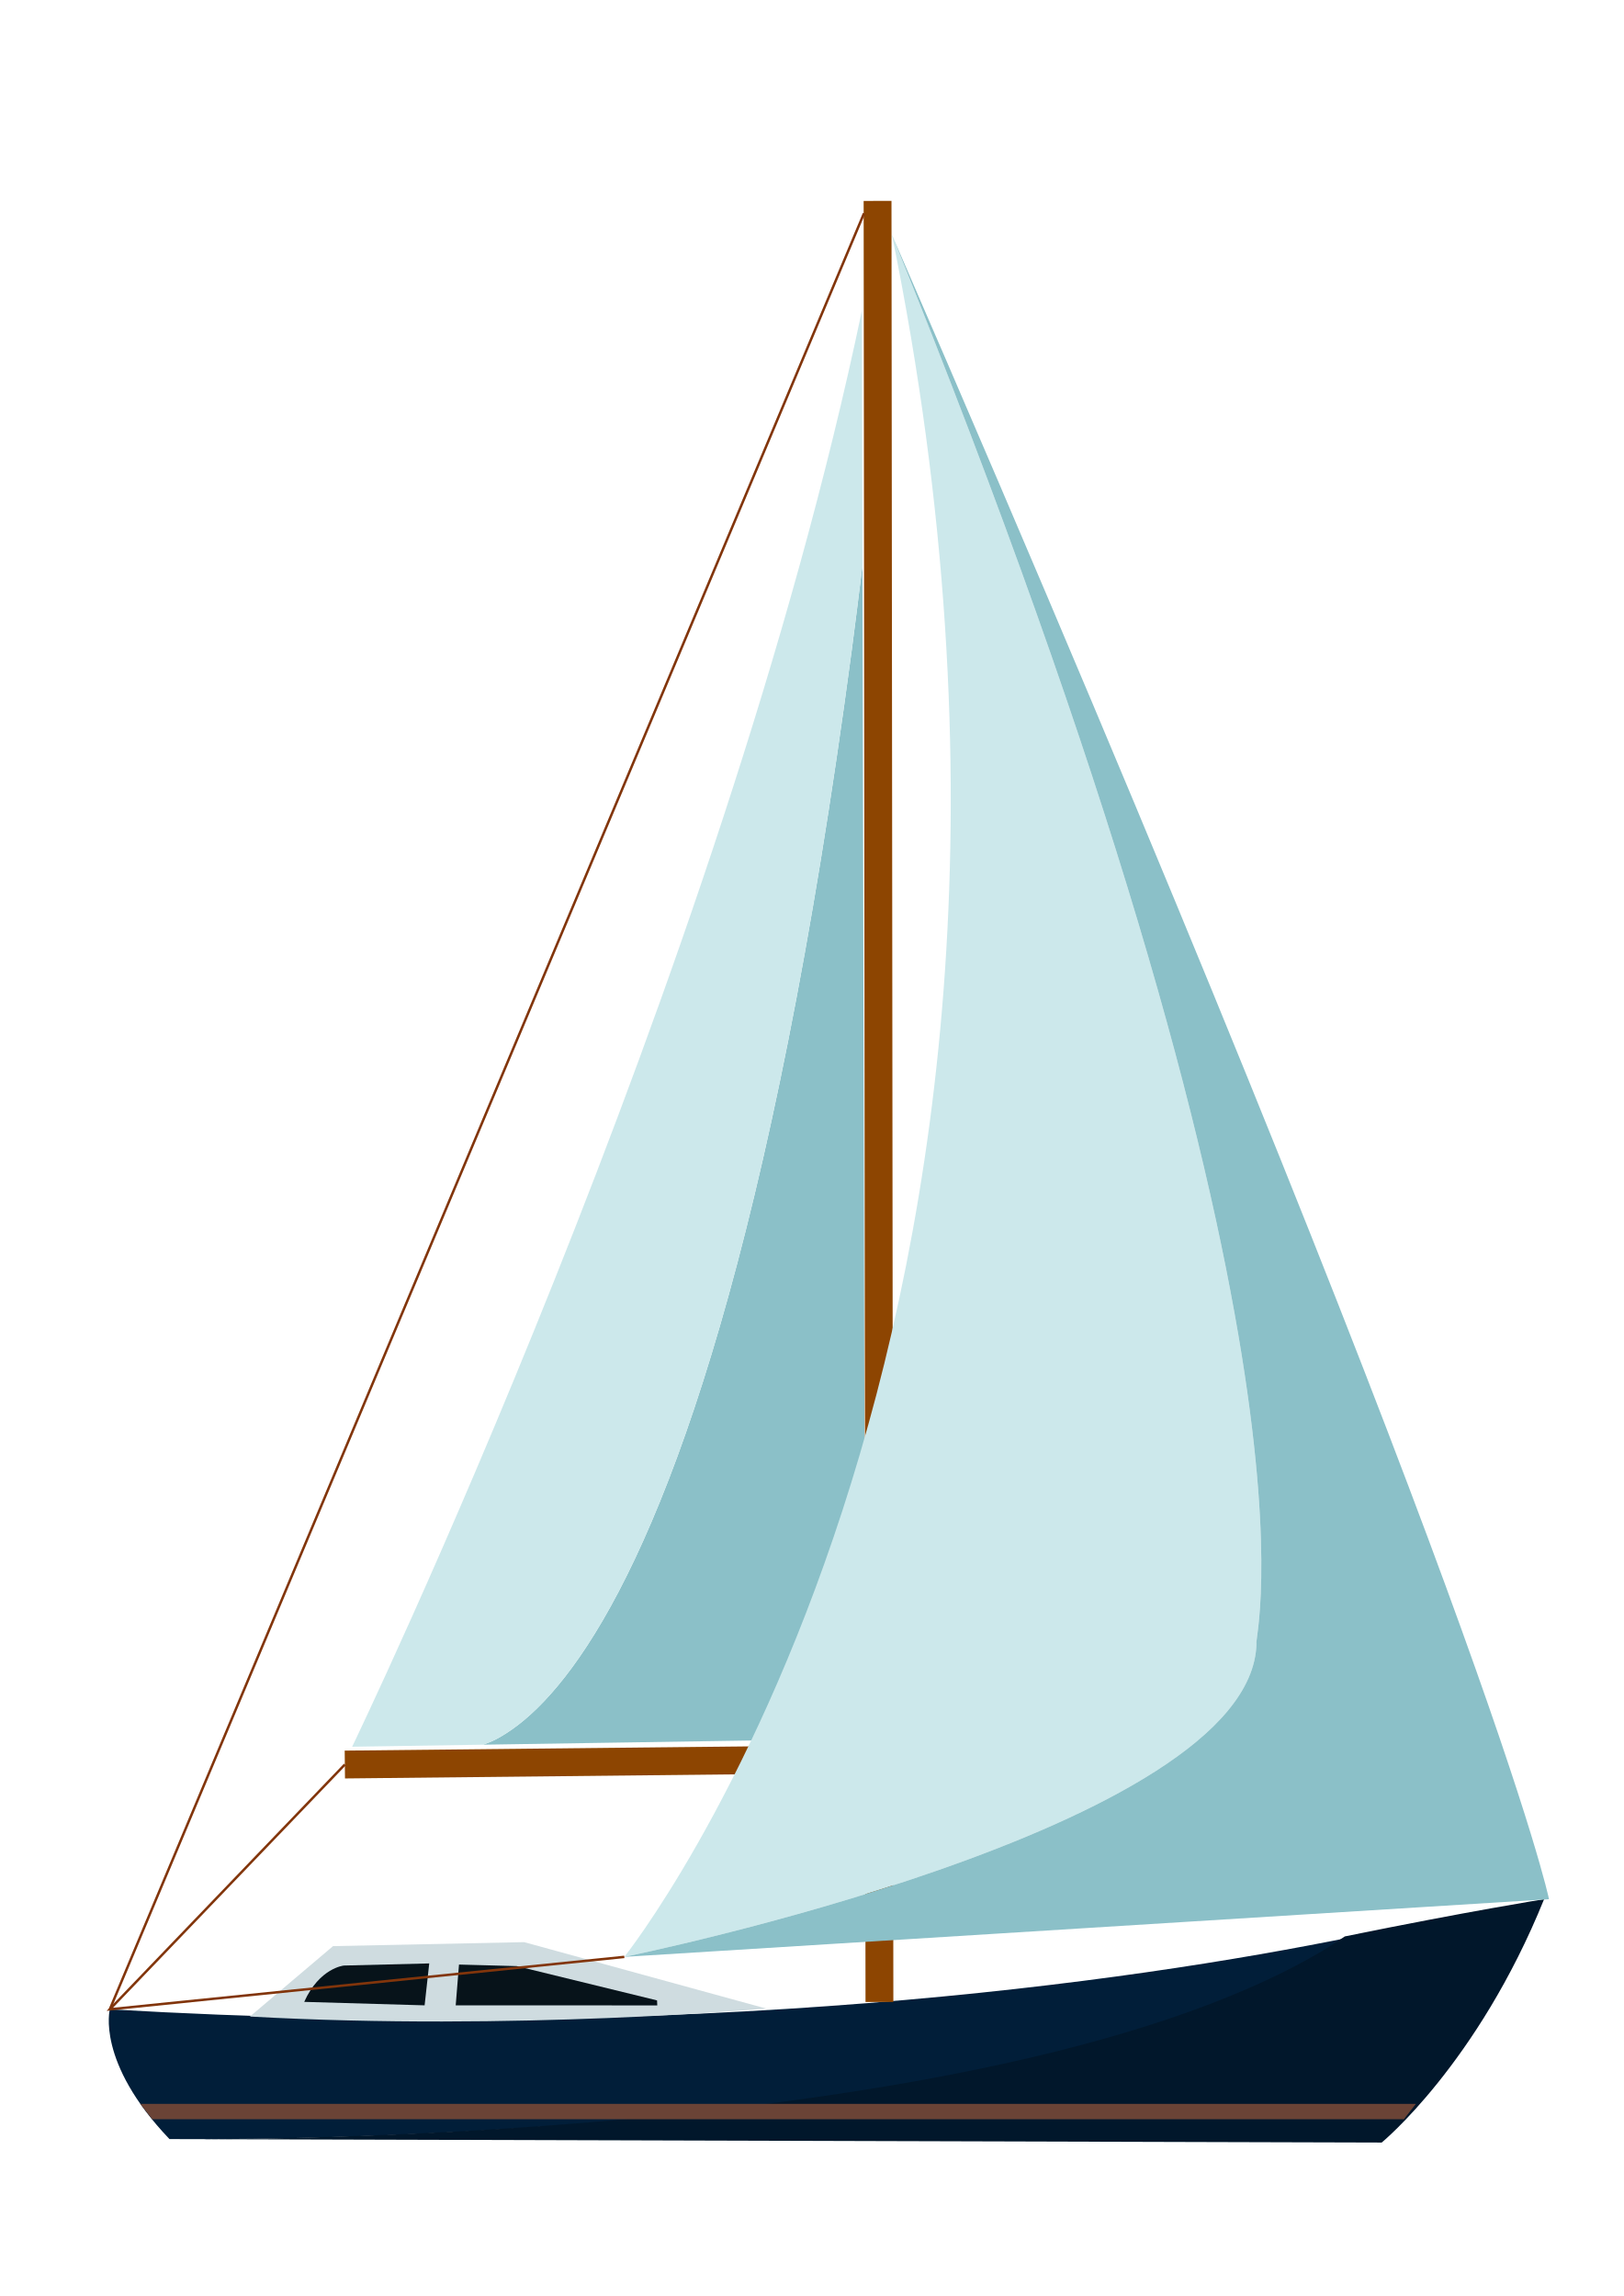
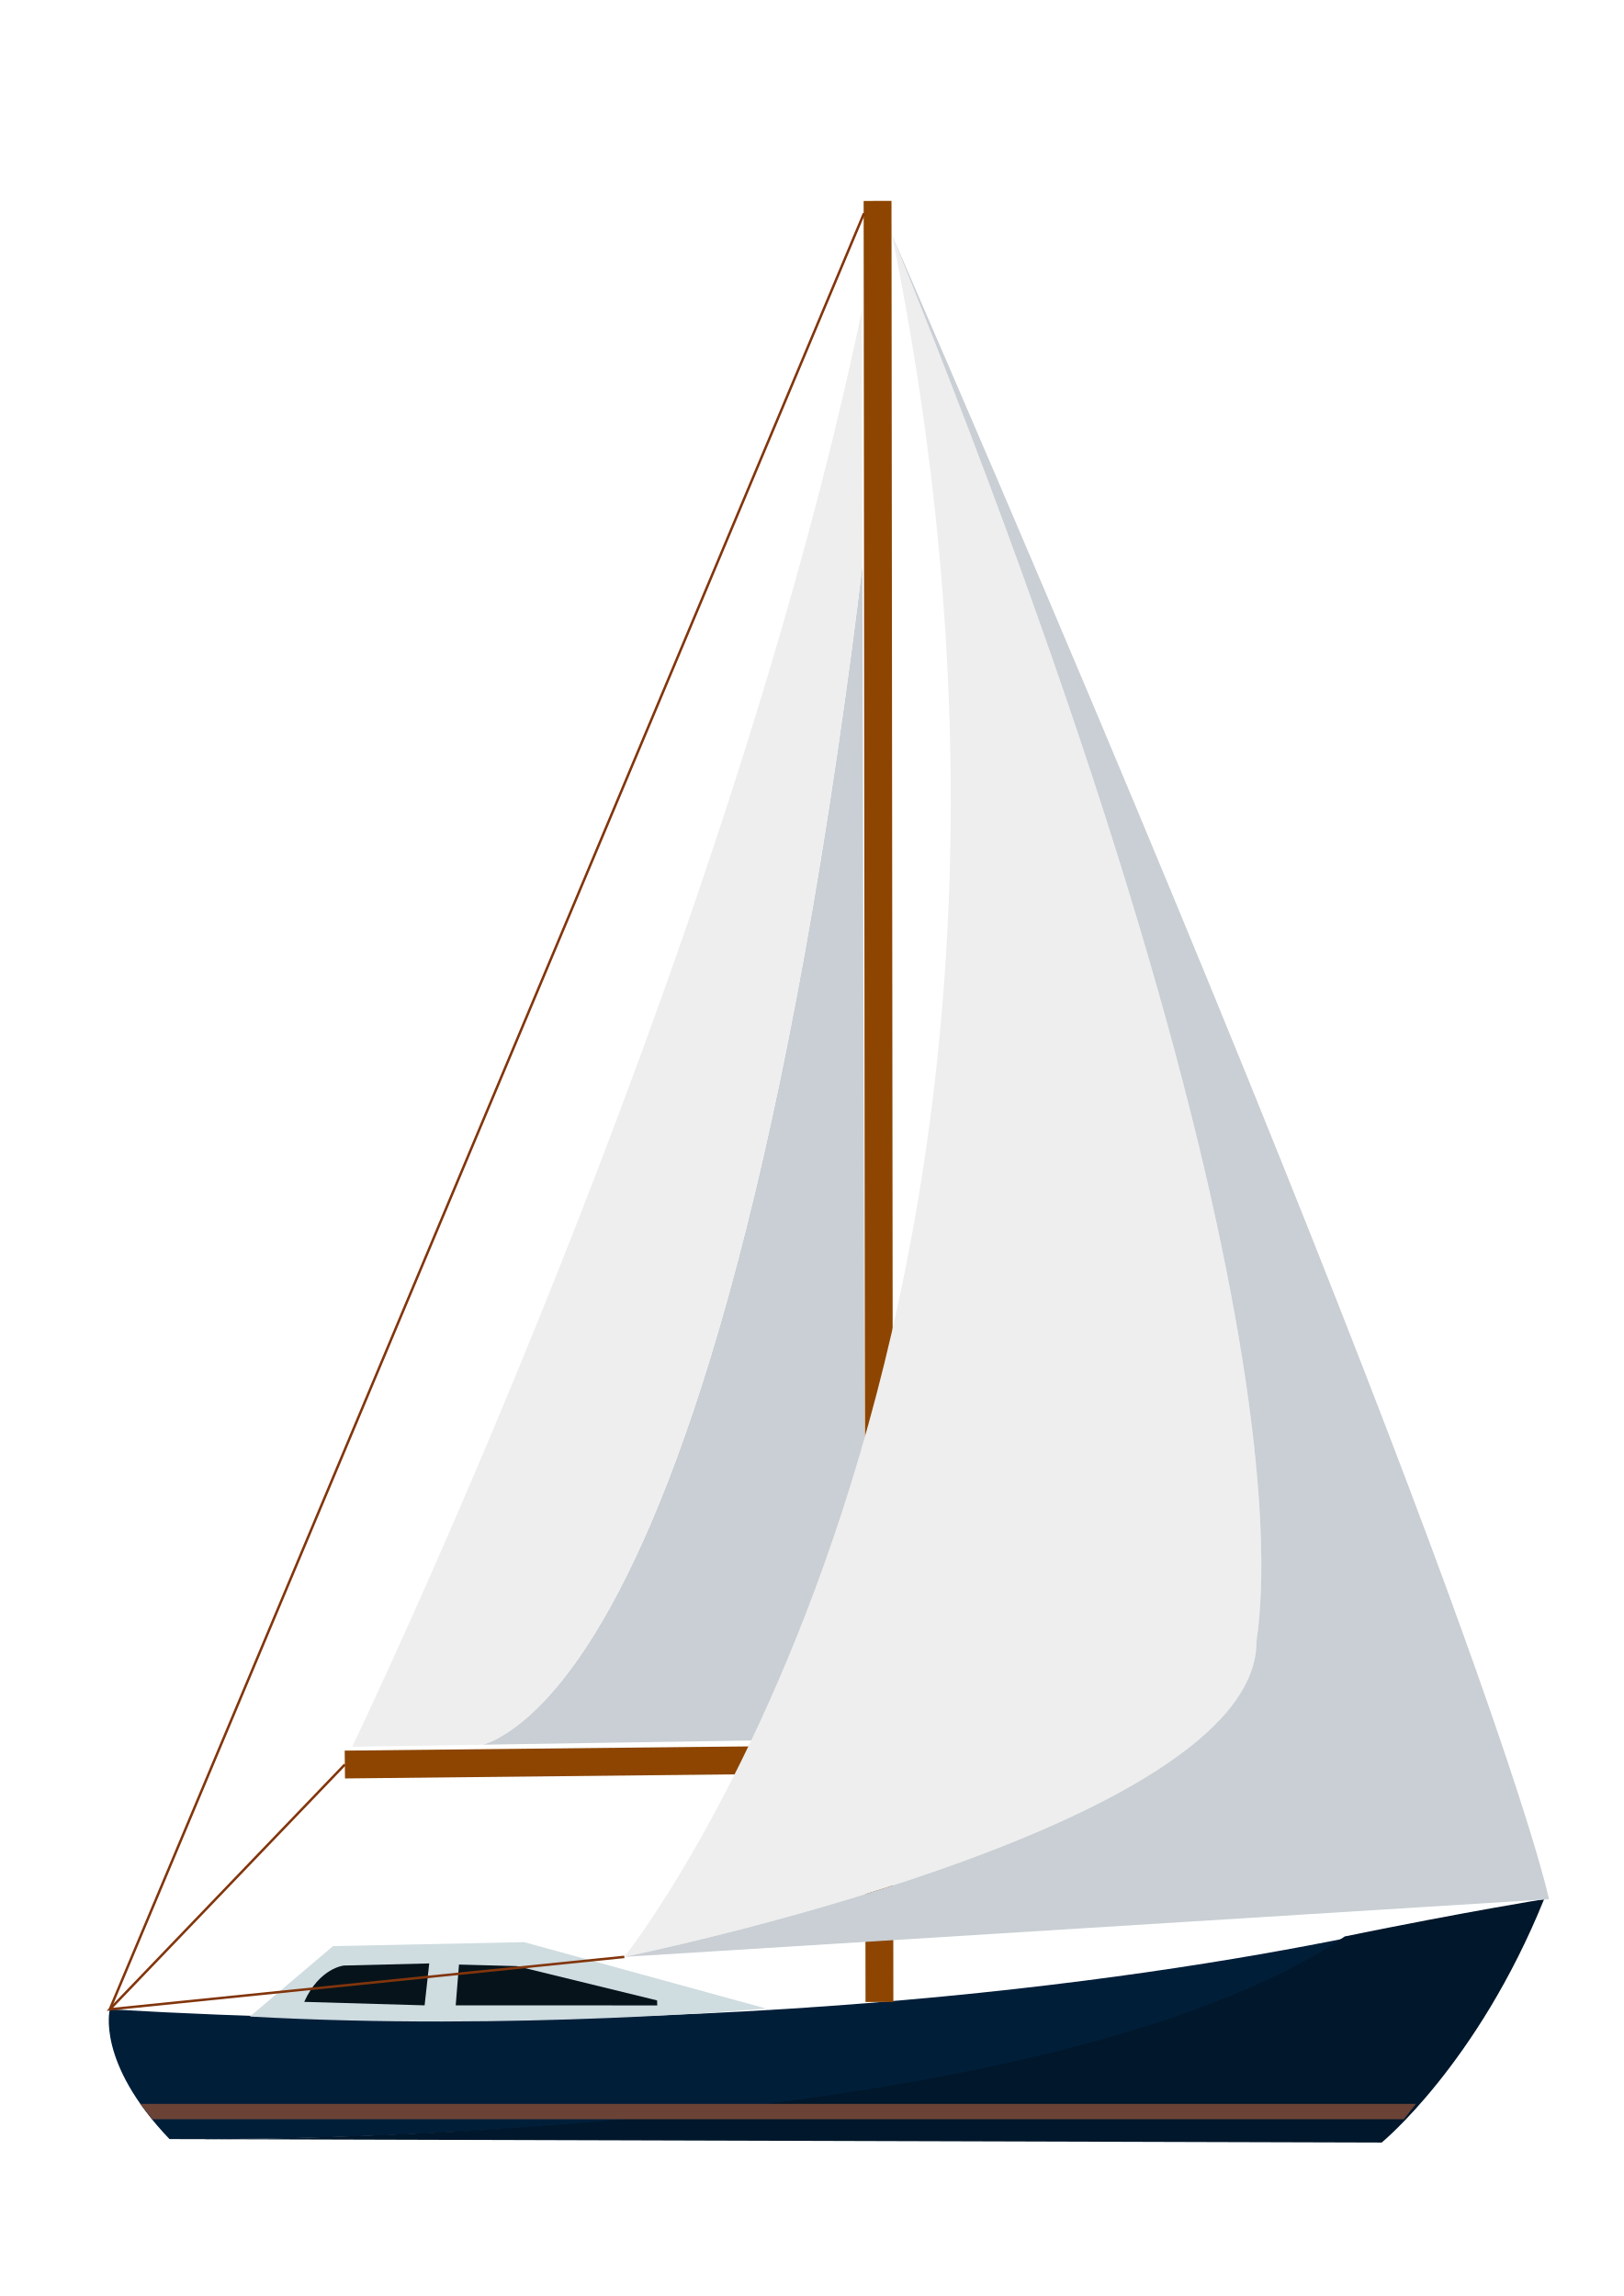
<svg xmlns="http://www.w3.org/2000/svg" width="210mm" height="297mm" viewBox="0 0 210 297" version="1.1" id="svg8">
  <defs id="defs2" />
  <g id="layer1">
    <path id="path847" style="fill:#011e39;fill-opacity:1;stroke:none;stroke-width:0.318px;stroke-linecap:butt;stroke-linejoin:miter;stroke-opacity:1" d="m 27.083,276.714 c 3.174,-0.01 7.647,-0.053 13.193,-0.193 2.818,-0.071 5.897,-0.167 9.192,-0.295 3.295,-0.128 6.806,-0.289 10.488,-0.489 3.682,-0.201 7.534,-0.442 11.512,-0.731 3.978,-0.289 8.08,-0.626 12.263,-1.018 4.183,-0.393 8.445,-0.841 12.742,-1.353 4.297,-0.512 8.628,-1.088 12.949,-1.735 4.32,-0.647 8.63,-1.365 12.883,-2.163 4.253,-0.798 8.45,-1.675 12.545,-2.639 2.047,-0.482 4.069,-0.986 6.06,-1.513 1.991,-0.527 3.951,-1.076 5.874,-1.649 1.923,-0.573 3.809,-1.17 5.653,-1.791 1.844,-0.621 3.645,-1.268 5.399,-1.939 1.753,-0.672 3.458,-1.369 5.109,-2.093 1.651,-0.724 3.248,-1.475 4.786,-2.254 1.538,-0.778 3.016,-1.584 4.43,-2.419 1.065,-0.629 2.054,-1.291 3.042,-1.952 -29.594,6.031 -84.968,13.849 -160.997,9.429 0,0 -1.814,6.805 7.713,16.785 z" />
    <path id="path851" style="fill:#01172b;fill-opacity:1;stroke:none;stroke-width:0.318px;stroke-linecap:butt;stroke-linejoin:miter;stroke-opacity:1" d="m 199.706,245.673 c 0,0 -9.809,1.558 -25.774,4.812 -0.988,0.662 -1.978,1.324 -3.042,1.952 -1.413,0.835 -2.892,1.64 -4.43,2.419 -1.538,0.778 -3.135,1.53 -4.786,2.254 -1.651,0.724 -3.356,1.421 -5.109,2.093 -1.753,0.672 -3.555,1.318 -5.399,1.939 -1.844,0.621 -3.73,1.218 -5.653,1.791 -1.923,0.573 -3.883,1.123 -5.874,1.649 -1.991,0.527 -4.013,1.031 -6.06,1.513 -4.095,0.964 -8.292,1.841 -12.545,2.639 -4.253,0.798 -8.563,1.516 -12.883,2.163 -4.32,0.647 -8.652,1.223 -12.949,1.735 -4.297,0.512 -8.559,0.961 -12.742,1.353 -4.183,0.393 -8.285,0.73 -12.263,1.018 -3.978,0.289 -7.83,0.53 -11.512,0.731 -3.682,0.201 -7.193,0.361 -10.488,0.489 -3.295,0.128 -6.374,0.224 -9.192,0.295 -5.546,0.14 -10.019,0.183 -13.193,0.193 l 152.888,0.439 c 0,0 12.385,-10.158 21.004,-31.479 z" />
    <path style="fill:#6a4336;fill-opacity:1;stroke:none;stroke-width:0.318px;stroke-linecap:butt;stroke-linejoin:miter;stroke-opacity:1" d="M 19.7,274.138 H 181.563 l 1.566,-1.993 H 18.131 Z" id="path882" />
    <path style="fill:#cfdce0;fill-opacity:1;stroke:none;stroke-width:0.318px;stroke-linecap:butt;stroke-linejoin:miter;stroke-opacity:1" d="m 32.322,260.851 10.752,-9.11 24.714,-0.515 31.287,8.587 c 0,0 -32.458,2.942 -66.753,1.038 z" id="path886" />
    <path style="fill:#07131a;fill-opacity:1;stroke:none;stroke-width:0.318px;stroke-linecap:butt;stroke-linejoin:miter;stroke-opacity:1" d="m 39.345,258.953 15.572,0.449 0.597,-5.423 -11.04,0.275 c 0,0 -3.154,0.298 -5.129,4.699 z" id="path888" />
    <path style="fill:#07131a;fill-opacity:1;stroke:none;stroke-width:0.318px;stroke-linecap:butt;stroke-linejoin:miter;stroke-opacity:1" d="m 58.939,259.403 26.067,0.006 -0.028,-0.646 -18.148,-4.437 -7.466,-0.199 z" id="path890" />
    <path style="fill:none;fill-opacity:1;stroke:#8d4501;stroke-width:3.601;stroke-linecap:butt;stroke-linejoin:miter;stroke-miterlimit:4;stroke-dasharray:none;stroke-opacity:1" d="M 113.741,258.966 113.499,25.989" id="path894" />
    <path style="fill:none;stroke:#8d4501;stroke-width:3.601;stroke-linecap:butt;stroke-linejoin:miter;stroke-miterlimit:4;stroke-dasharray:none;stroke-opacity:1" d="m 113.933,227.523 -69.333,0.729" id="path896" />
-     <path id="path898" style="fill:#8bc0c8;fill-opacity:1;stroke:none;stroke-width:0.318px;stroke-linecap:butt;stroke-linejoin:miter;stroke-opacity:1" d="m 111.546,73.122 c -0.462,3.751 -0.923,7.506 -1.399,11.076 -0.643,4.823 -1.298,9.482 -1.963,13.984 -0.665,4.502 -1.341,8.846 -2.026,13.038 -0.685,4.192 -1.38,8.231 -2.082,12.124 -0.702,3.893 -1.412,7.639 -2.129,11.244 -0.716,3.605 -1.439,7.068 -2.166,10.396 -0.727,3.328 -1.46,6.52 -2.196,9.582 -0.736,3.062 -1.475,5.993 -2.216,8.8 -0.741,2.807 -1.484,5.489 -2.228,8.053 -0.744,2.563 -1.488,5.007 -2.231,7.337 -0.743,2.33 -1.485,4.547 -2.225,6.656 -0.74,2.109 -1.477,4.109 -2.211,6.007 -0.734,1.898 -1.464,3.693 -2.188,5.391 -0.725,1.698 -1.443,3.299 -2.156,4.809 -0.712,1.509 -1.419,2.927 -2.116,4.259 -0.698,1.332 -1.387,2.577 -2.067,3.743 -0.68,1.165 -1.35,2.25 -2.009,3.259 -0.659,1.01 -1.307,1.945 -1.942,2.81 -0.635,0.865 -1.258,1.661 -1.867,2.392 -0.609,0.732 -1.204,1.399 -1.783,2.008 -0.579,0.609 -1.144,1.16 -1.691,1.657 -0.547,0.498 -1.077,0.942 -1.589,1.339 -1.024,0.794 -1.974,1.399 -2.839,1.858 -0.652,0.346 -1.205,0.542 -1.756,0.742 L 111.893,224.911 Z" />
-     <path id="path902" style="fill:#cce8eb;fill-opacity:1;stroke:none;stroke-width:0.318px;stroke-linecap:butt;stroke-linejoin:miter;stroke-opacity:1" d="M 111.471,40.182 C 93.381,126.768 45.544,225.951 45.544,225.951 l 16.927,-0.265 c 0.551,-0.199 1.104,-0.396 1.756,-0.742 0.865,-0.459 1.816,-1.064 2.839,-1.858 0.512,-0.397 1.042,-0.841 1.589,-1.339 0.547,-0.498 1.111,-1.048 1.691,-1.657 0.579,-0.609 1.174,-1.277 1.783,-2.008 0.609,-0.732 1.232,-1.527 1.867,-2.392 0.635,-0.865 1.283,-1.8 1.942,-2.81 0.659,-1.01 1.329,-2.094 2.009,-3.259 0.68,-1.165 1.369,-2.411 2.067,-3.743 0.698,-1.332 1.404,-2.75 2.116,-4.259 0.712,-1.509 1.431,-3.111 2.156,-4.809 0.725,-1.698 1.455,-3.493 2.188,-5.391 0.734,-1.898 1.471,-3.898 2.211,-6.007 0.74,-2.109 1.482,-4.325 2.225,-6.656 0.743,-2.33 1.487,-4.774 2.231,-7.337 0.744,-2.563 1.487,-5.245 2.228,-8.053 0.741,-2.807 1.48,-5.739 2.216,-8.8 0.736,-3.062 1.468,-6.254 2.196,-9.582 0.727,-3.328 1.45,-6.791 2.166,-10.396 0.716,-3.605 1.426,-7.351 2.129,-11.244 0.702,-3.893 1.397,-7.932 2.082,-12.124 0.685,-4.192 1.361,-8.536 2.026,-13.038 0.665,-4.502 1.32,-9.161 1.963,-13.984 0.476,-3.57 0.937,-7.325 1.399,-11.076 z" />
-     <path id="path905" style="fill:#cce8eb;fill-opacity:1;stroke:none;stroke-width:0.318px;stroke-linecap:butt;stroke-linejoin:miter;stroke-opacity:1" d="M 115.354,30.356 C 144.453,173.362 80.744,253.135 80.744,253.135 c 0,0 1.268,-0.257 3.489,-0.754 2.221,-0.497 5.394,-1.233 9.204,-2.193 3.81,-0.959 8.255,-2.14 13.022,-3.527 2.383,-0.693 4.847,-1.438 7.351,-2.232 2.504,-0.794 5.049,-1.637 7.595,-2.527 2.546,-0.89 5.093,-1.828 7.602,-2.81 2.509,-0.982 4.979,-2.009 7.371,-3.078 2.392,-1.07 4.707,-2.182 6.904,-3.335 2.197,-1.153 4.277,-2.347 6.2,-3.579 0.962,-0.616 1.884,-1.241 2.762,-1.876 0.878,-0.635 1.713,-1.279 2.498,-1.932 0.785,-0.653 1.521,-1.316 2.203,-1.987 0.682,-0.671 1.31,-1.351 1.879,-2.039 0.569,-0.688 1.079,-1.386 1.525,-2.091 0.446,-0.705 0.828,-1.418 1.142,-2.14 0.313,-0.721 0.558,-1.451 0.729,-2.188 0.171,-0.737 0.268,-1.482 0.287,-2.235 -0.059,-0.055 0.07,-0.702 0.225,-2.074 0.078,-0.686 0.162,-1.553 0.234,-2.617 0.071,-1.064 0.13,-2.326 0.155,-3.801 0.025,-1.475 0.018,-3.164 -0.043,-5.083 -0.061,-1.919 -0.174,-4.068 -0.36,-6.464 -0.186,-2.396 -0.446,-5.038 -0.798,-7.943 -0.352,-2.905 -0.797,-6.074 -1.354,-9.521 -0.557,-3.447 -1.228,-7.174 -2.031,-11.196 -0.803,-4.022 -1.738,-8.341 -2.826,-12.971 -1.088,-4.63 -2.328,-9.572 -3.741,-14.843 -1.413,-5.271 -2.998,-10.87 -4.776,-16.814 -1.778,-5.944 -3.747,-12.232 -5.929,-18.882 -2.182,-6.65 -4.577,-13.661 -7.203,-21.05 -2.627,-7.389 -5.485,-15.155 -8.596,-23.315 -3.111,-8.16 -6.474,-16.715 -10.109,-25.68 z" />
-     <path id="path911" style="fill:#8bc0c8;fill-opacity:1;stroke:none;stroke-width:0.318px;stroke-linecap:butt;stroke-linejoin:miter;stroke-opacity:1" d="m 115.354,30.356 c 3.635,8.965 6.998,17.519 10.109,25.68 3.111,8.16 5.97,15.926 8.596,23.315 2.627,7.389 5.021,14.4 7.203,21.05 2.182,6.65 4.152,12.938 5.929,18.882 1.778,5.944 3.363,11.543 4.776,16.814 1.413,5.271 2.653,10.213 3.741,14.843 1.088,4.63 2.023,8.949 2.826,12.971 0.803,4.022 1.473,7.749 2.031,11.196 0.557,3.447 1.002,6.616 1.354,9.521 0.352,2.905 0.611,5.548 0.798,7.943 0.186,2.396 0.3,4.545 0.36,6.464 0.061,1.919 0.068,3.608 0.043,5.083 -0.025,1.475 -0.084,2.737 -0.155,3.801 -0.071,1.064 -0.156,1.931 -0.234,2.617 -0.155,1.372 -0.284,2.019 -0.225,2.074 -0.018,0.752 -0.116,1.498 -0.287,2.235 -0.171,0.737 -0.415,1.467 -0.729,2.188 -0.313,0.721 -0.696,1.435 -1.142,2.14 -0.446,0.705 -0.956,1.402 -1.525,2.091 -0.569,0.688 -1.197,1.368 -1.879,2.039 -0.682,0.671 -1.418,1.334 -2.203,1.987 -0.785,0.653 -1.619,1.297 -2.498,1.932 -0.878,0.635 -1.8,1.26 -2.762,1.876 -1.923,1.232 -4.003,2.426 -6.2,3.579 -2.197,1.153 -4.512,2.265 -6.904,3.335 -2.392,1.07 -4.863,2.096 -7.371,3.078 -2.509,0.982 -5.056,1.919 -7.602,2.81 -2.546,0.89 -5.091,1.733 -7.595,2.527 -2.504,0.794 -4.968,1.539 -7.351,2.232 -4.767,1.387 -9.212,2.568 -13.022,3.527 -3.81,0.959 -6.983,1.696 -9.204,2.193 -2.221,0.497 -3.489,0.754 -3.489,0.754 l 119.596,-7.462 c 0,0 -7.361,-36.422 -84.986,-215.317 z" />
+     <path id="path898" style="fill:#c9cfd4;fill-opacity:1;stroke:none;stroke-width:0.318px;stroke-linecap:butt;stroke-linejoin:miter;stroke-opacity:1" d="m 111.546,73.122 c -0.462,3.751 -0.923,7.506 -1.399,11.076 -0.643,4.823 -1.298,9.482 -1.963,13.984 -0.665,4.502 -1.341,8.846 -2.026,13.038 -0.685,4.192 -1.38,8.231 -2.082,12.124 -0.702,3.893 -1.412,7.639 -2.129,11.244 -0.716,3.605 -1.439,7.068 -2.166,10.396 -0.727,3.328 -1.46,6.52 -2.196,9.582 -0.736,3.062 -1.475,5.993 -2.216,8.8 -0.741,2.807 -1.484,5.489 -2.228,8.053 -0.744,2.563 -1.488,5.007 -2.231,7.337 -0.743,2.33 -1.485,4.547 -2.225,6.656 -0.74,2.109 -1.477,4.109 -2.211,6.007 -0.734,1.898 -1.464,3.693 -2.188,5.391 -0.725,1.698 -1.443,3.299 -2.156,4.809 -0.712,1.509 -1.419,2.927 -2.116,4.259 -0.698,1.332 -1.387,2.577 -2.067,3.743 -0.68,1.165 -1.35,2.25 -2.009,3.259 -0.659,1.01 -1.307,1.945 -1.942,2.81 -0.635,0.865 -1.258,1.661 -1.867,2.392 -0.609,0.732 -1.204,1.399 -1.783,2.008 -0.579,0.609 -1.144,1.16 -1.691,1.657 -0.547,0.498 -1.077,0.942 -1.589,1.339 -1.024,0.794 -1.974,1.399 -2.839,1.858 -0.652,0.346 -1.205,0.542 -1.756,0.742 L 111.893,224.911 Z" />
+     <path id="path902" style="fill:#eeeeee;fill-opacity:1;stroke:none;stroke-width:0.318px;stroke-linecap:butt;stroke-linejoin:miter;stroke-opacity:1" d="M 111.471,40.182 C 93.381,126.768 45.544,225.951 45.544,225.951 l 16.927,-0.265 c 0.551,-0.199 1.104,-0.396 1.756,-0.742 0.865,-0.459 1.816,-1.064 2.839,-1.858 0.512,-0.397 1.042,-0.841 1.589,-1.339 0.547,-0.498 1.111,-1.048 1.691,-1.657 0.579,-0.609 1.174,-1.277 1.783,-2.008 0.609,-0.732 1.232,-1.527 1.867,-2.392 0.635,-0.865 1.283,-1.8 1.942,-2.81 0.659,-1.01 1.329,-2.094 2.009,-3.259 0.68,-1.165 1.369,-2.411 2.067,-3.743 0.698,-1.332 1.404,-2.75 2.116,-4.259 0.712,-1.509 1.431,-3.111 2.156,-4.809 0.725,-1.698 1.455,-3.493 2.188,-5.391 0.734,-1.898 1.471,-3.898 2.211,-6.007 0.74,-2.109 1.482,-4.325 2.225,-6.656 0.743,-2.33 1.487,-4.774 2.231,-7.337 0.744,-2.563 1.487,-5.245 2.228,-8.053 0.741,-2.807 1.48,-5.739 2.216,-8.8 0.736,-3.062 1.468,-6.254 2.196,-9.582 0.727,-3.328 1.45,-6.791 2.166,-10.396 0.716,-3.605 1.426,-7.351 2.129,-11.244 0.702,-3.893 1.397,-7.932 2.082,-12.124 0.685,-4.192 1.361,-8.536 2.026,-13.038 0.665,-4.502 1.32,-9.161 1.963,-13.984 0.476,-3.57 0.937,-7.325 1.399,-11.076 z" />
+     <path id="path905" style="fill:#eeeeee;fill-opacity:1;stroke:none;stroke-width:0.318px;stroke-linecap:butt;stroke-linejoin:miter;stroke-opacity:1" d="M 115.354,30.356 C 144.453,173.362 80.744,253.135 80.744,253.135 c 0,0 1.268,-0.257 3.489,-0.754 2.221,-0.497 5.394,-1.233 9.204,-2.193 3.81,-0.959 8.255,-2.14 13.022,-3.527 2.383,-0.693 4.847,-1.438 7.351,-2.232 2.504,-0.794 5.049,-1.637 7.595,-2.527 2.546,-0.89 5.093,-1.828 7.602,-2.81 2.509,-0.982 4.979,-2.009 7.371,-3.078 2.392,-1.07 4.707,-2.182 6.904,-3.335 2.197,-1.153 4.277,-2.347 6.2,-3.579 0.962,-0.616 1.884,-1.241 2.762,-1.876 0.878,-0.635 1.713,-1.279 2.498,-1.932 0.785,-0.653 1.521,-1.316 2.203,-1.987 0.682,-0.671 1.31,-1.351 1.879,-2.039 0.569,-0.688 1.079,-1.386 1.525,-2.091 0.446,-0.705 0.828,-1.418 1.142,-2.14 0.313,-0.721 0.558,-1.451 0.729,-2.188 0.171,-0.737 0.268,-1.482 0.287,-2.235 -0.059,-0.055 0.07,-0.702 0.225,-2.074 0.078,-0.686 0.162,-1.553 0.234,-2.617 0.071,-1.064 0.13,-2.326 0.155,-3.801 0.025,-1.475 0.018,-3.164 -0.043,-5.083 -0.061,-1.919 -0.174,-4.068 -0.36,-6.464 -0.186,-2.396 -0.446,-5.038 -0.798,-7.943 -0.352,-2.905 -0.797,-6.074 -1.354,-9.521 -0.557,-3.447 -1.228,-7.174 -2.031,-11.196 -0.803,-4.022 -1.738,-8.341 -2.826,-12.971 -1.088,-4.63 -2.328,-9.572 -3.741,-14.843 -1.413,-5.271 -2.998,-10.87 -4.776,-16.814 -1.778,-5.944 -3.747,-12.232 -5.929,-18.882 -2.182,-6.65 -4.577,-13.661 -7.203,-21.05 -2.627,-7.389 -5.485,-15.155 -8.596,-23.315 -3.111,-8.16 -6.474,-16.715 -10.109,-25.68 z" />
+     <path id="path911" style="fill:#c9cfd4;fill-opacity:1;stroke:none;stroke-width:0.318px;stroke-linecap:butt;stroke-linejoin:miter;stroke-opacity:1" d="m 115.354,30.356 c 3.635,8.965 6.998,17.519 10.109,25.68 3.111,8.16 5.97,15.926 8.596,23.315 2.627,7.389 5.021,14.4 7.203,21.05 2.182,6.65 4.152,12.938 5.929,18.882 1.778,5.944 3.363,11.543 4.776,16.814 1.413,5.271 2.653,10.213 3.741,14.843 1.088,4.63 2.023,8.949 2.826,12.971 0.803,4.022 1.473,7.749 2.031,11.196 0.557,3.447 1.002,6.616 1.354,9.521 0.352,2.905 0.611,5.548 0.798,7.943 0.186,2.396 0.3,4.545 0.36,6.464 0.061,1.919 0.068,3.608 0.043,5.083 -0.025,1.475 -0.084,2.737 -0.155,3.801 -0.071,1.064 -0.156,1.931 -0.234,2.617 -0.155,1.372 -0.284,2.019 -0.225,2.074 -0.018,0.752 -0.116,1.498 -0.287,2.235 -0.171,0.737 -0.415,1.467 -0.729,2.188 -0.313,0.721 -0.696,1.435 -1.142,2.14 -0.446,0.705 -0.956,1.402 -1.525,2.091 -0.569,0.688 -1.197,1.368 -1.879,2.039 -0.682,0.671 -1.418,1.334 -2.203,1.987 -0.785,0.653 -1.619,1.297 -2.498,1.932 -0.878,0.635 -1.8,1.26 -2.762,1.876 -1.923,1.232 -4.003,2.426 -6.2,3.579 -2.197,1.153 -4.512,2.265 -6.904,3.335 -2.392,1.07 -4.863,2.096 -7.371,3.078 -2.509,0.982 -5.056,1.919 -7.602,2.81 -2.546,0.89 -5.091,1.733 -7.595,2.527 -2.504,0.794 -4.968,1.539 -7.351,2.232 -4.767,1.387 -9.212,2.568 -13.022,3.527 -3.81,0.959 -6.983,1.696 -9.204,2.193 -2.221,0.497 -3.489,0.754 -3.489,0.754 l 119.596,-7.462 c 0,0 -7.361,-36.422 -84.986,-215.317 z" />
    <path style="fill:none;stroke:#82350b;stroke-width:0.318px;stroke-linecap:butt;stroke-linejoin:miter;stroke-opacity:1" d="m 80.744,253.135 -66.539,6.779 30.395,-31.661" id="path914" />
    <path style="fill:none;stroke:#82350b;stroke-width:0.318px;stroke-linecap:butt;stroke-linejoin:miter;stroke-opacity:1" d="M 14.205,259.914 111.744,27.6" id="path916" />
  </g>
</svg>
